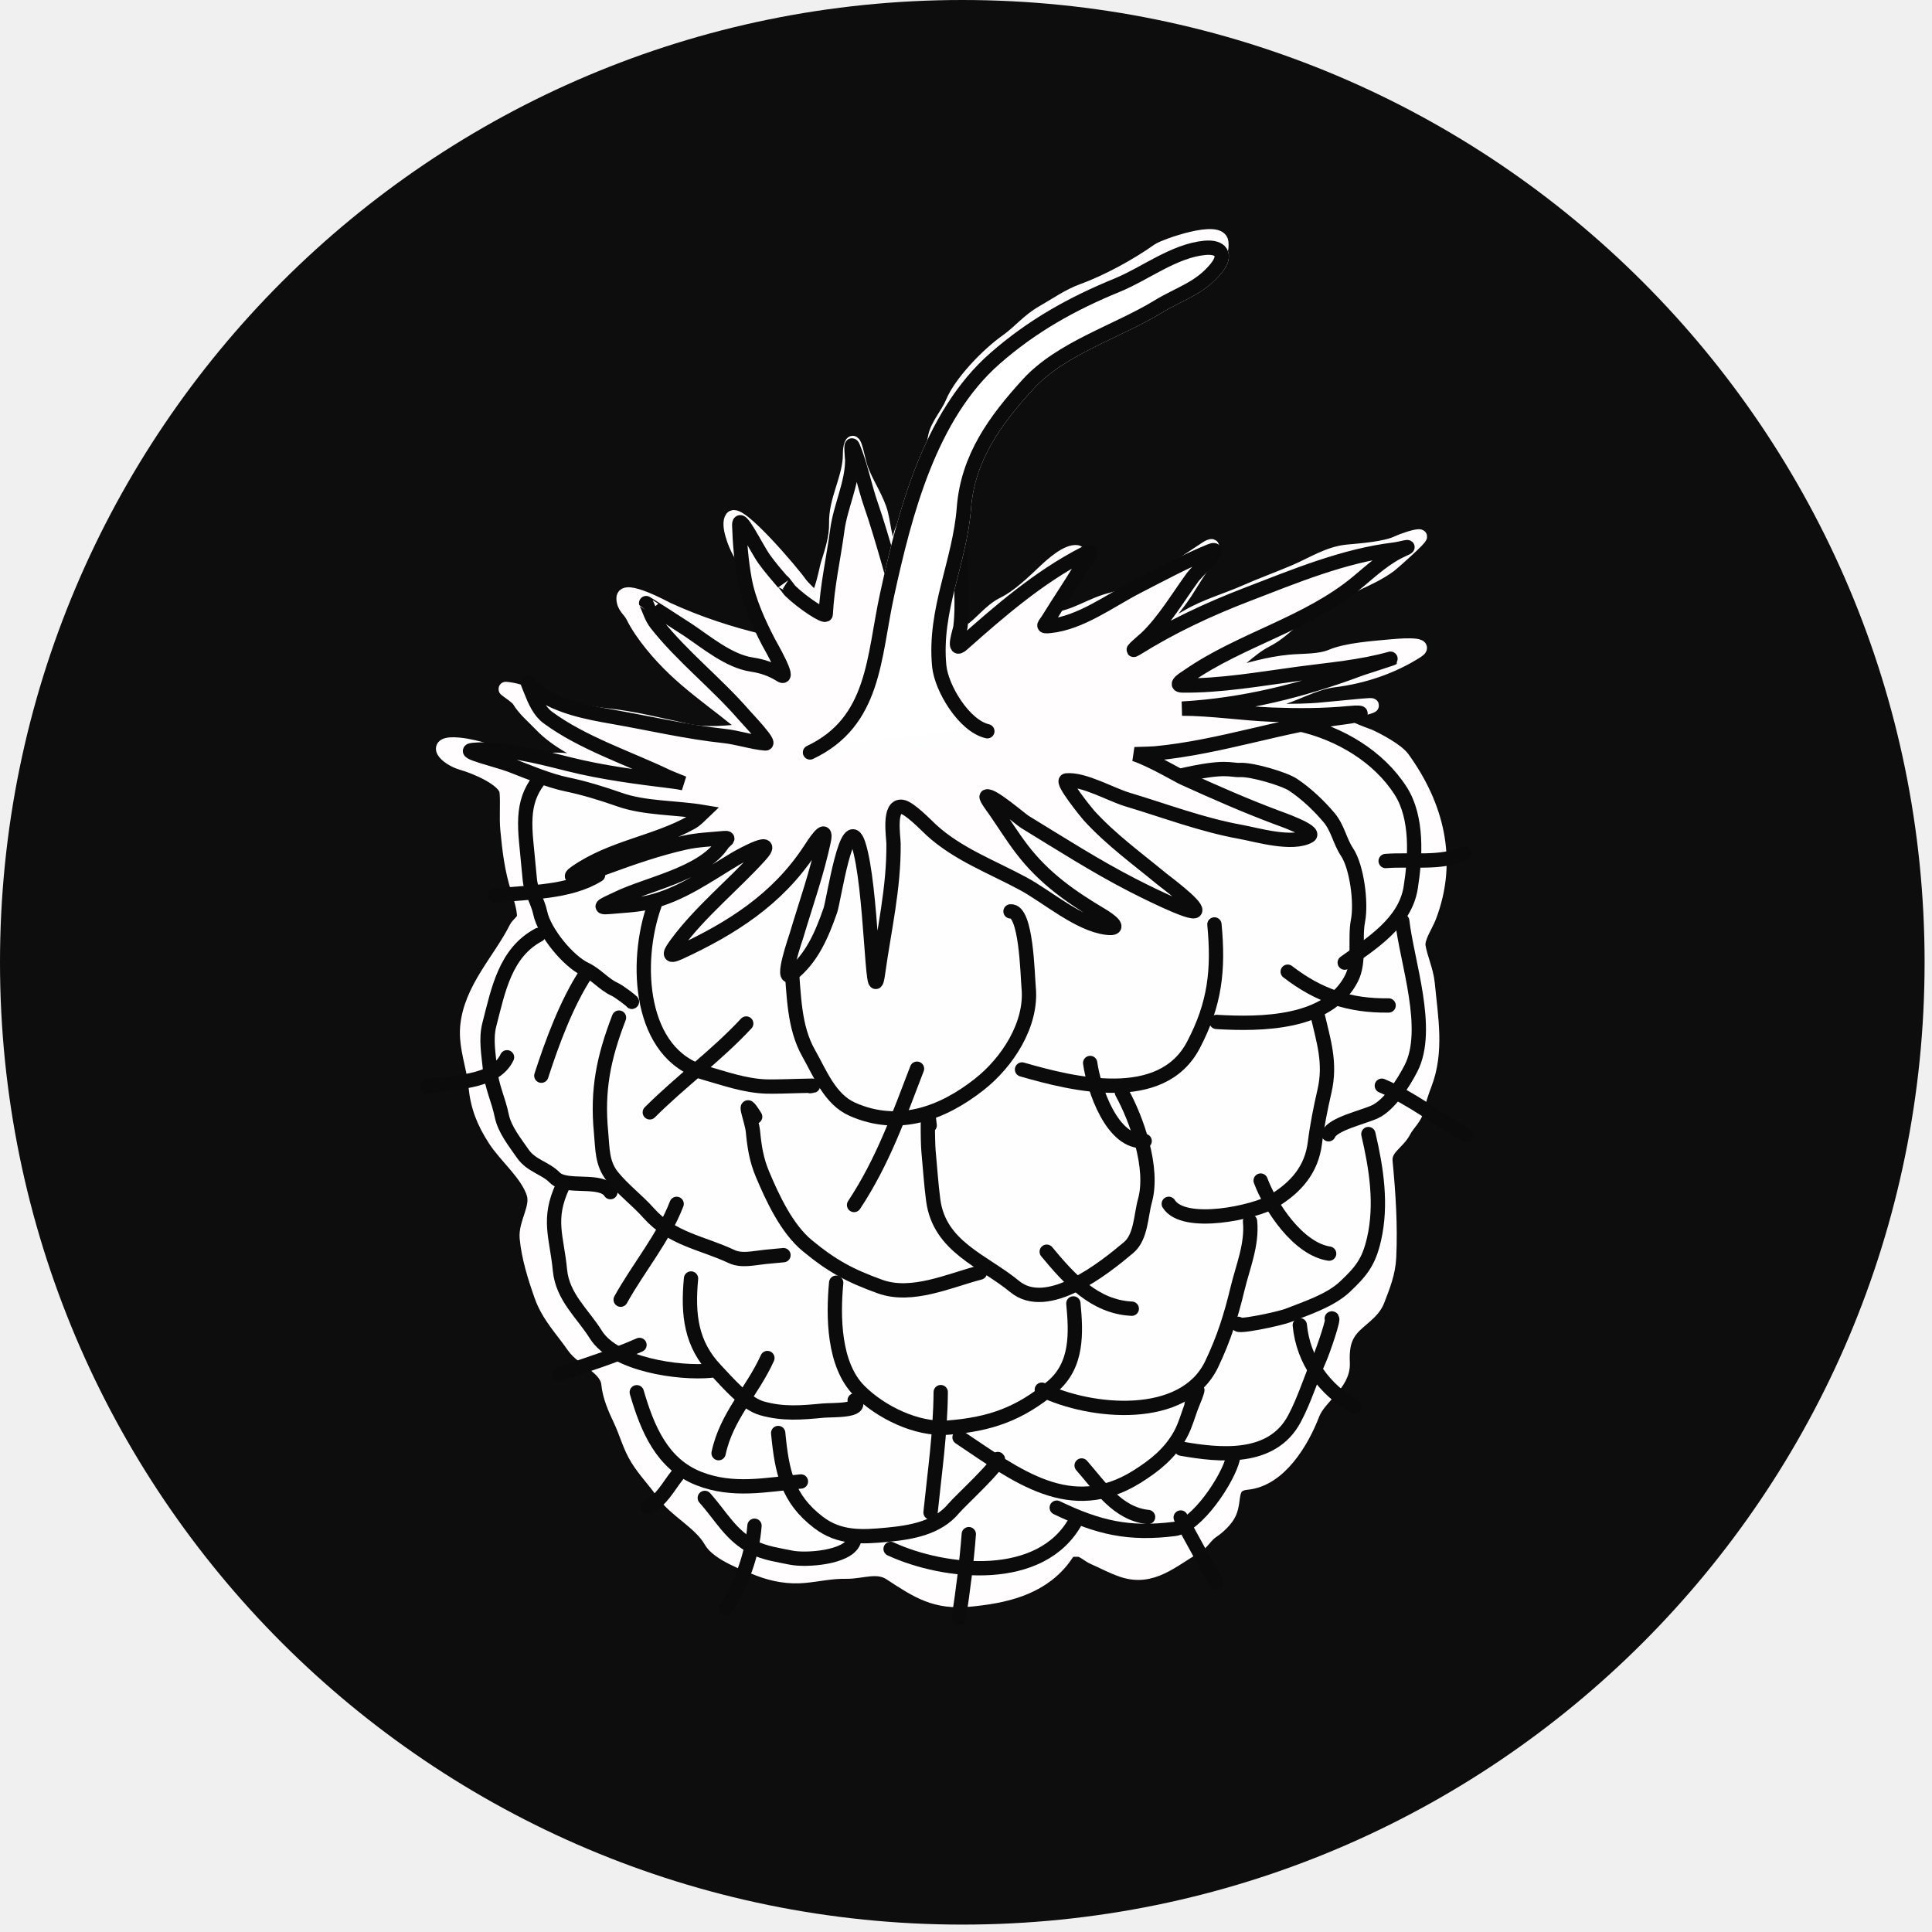
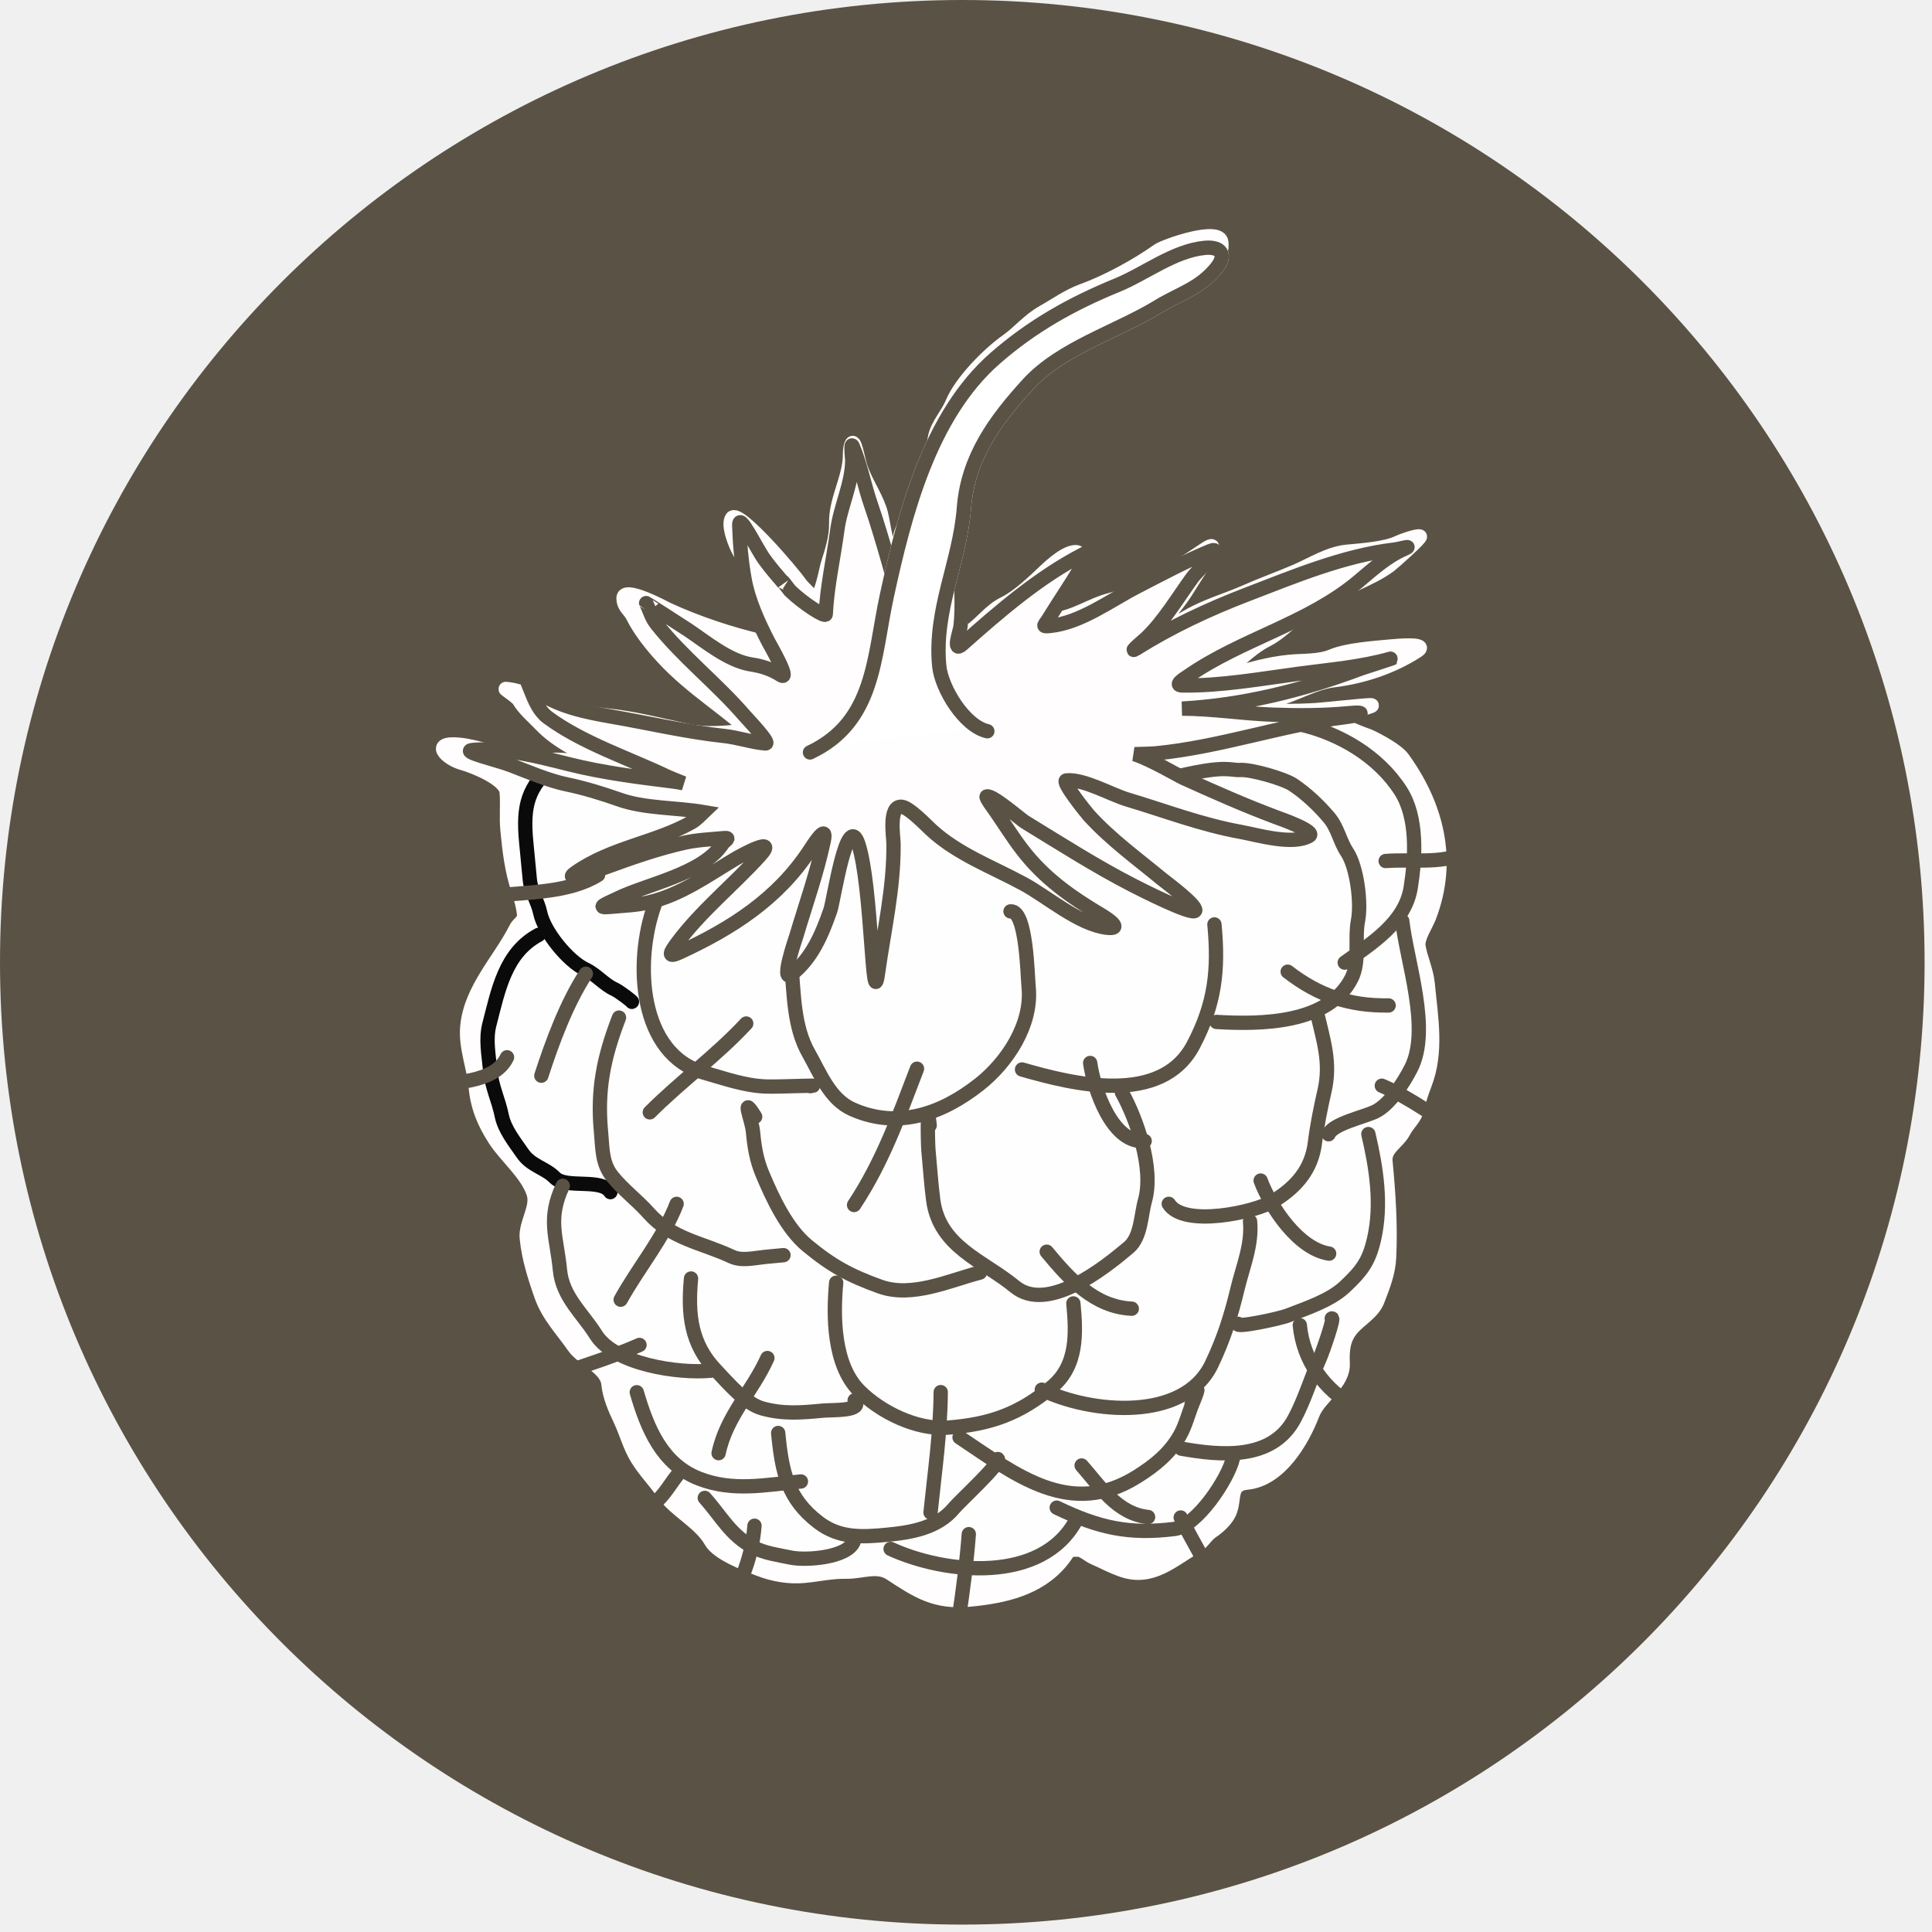
<svg xmlns="http://www.w3.org/2000/svg" width="108" height="108" viewBox="0 0 108 108" fill="none">
-   <circle cx="53.793" cy="53.793" r="53.793" fill="#0E0D0D" />
+   <circle cx="53.793" cy="53.793" r="53.793" fill="#5A5244" />
  <path d="M50.913 28.597C50.497 29.677 49.973 29.988 50.563 31.158C50.364 31.027 49.956 31.028 49.822 30.834C49.42 30.249 49.406 29.132 49.164 28.448C48.883 27.653 48.395 26.956 48.113 26.161C47.957 25.718 47.763 24.412 47.594 24.851C47.493 25.113 47.529 25.404 47.506 25.675C47.403 26.902 46.718 28.001 46.745 29.25C46.762 30.04 46.507 30.807 46.273 31.551C46.194 31.802 45.918 33.387 45.58 33.46C45.507 33.476 44.818 32.761 44.75 32.662C44.28 31.978 41.279 28.477 40.926 28.956C40.653 29.326 41.117 30.462 41.303 30.789C41.721 31.523 42.161 32.488 42.478 33.274C42.633 33.657 44.061 36.483 44.039 36.495C43.879 36.578 42.845 35.916 42.657 35.872C40.843 35.454 38.998 34.843 37.297 34.06C37.228 34.028 34.829 32.719 34.856 33.451C34.874 33.95 35.184 34.054 35.392 34.47C35.892 35.475 36.86 36.597 37.676 37.376C38.562 38.222 39.538 38.948 40.509 39.703C40.987 40.074 41.56 40.596 42.146 40.783C42.354 40.85 42.026 40.821 41.948 40.829C40.753 40.943 39.595 41.106 38.403 40.852C36.865 40.524 35.419 40.146 33.87 39.987C32.928 39.89 32.013 39.632 31.091 39.419C30.123 39.196 29.28 38.584 28.271 38.513C28.19 38.507 28.892 38.938 29.015 39.144C29.324 39.662 29.845 40.09 30.26 40.526C31.104 41.413 32.67 42.277 33.835 42.553C34.887 42.802 35.924 43.334 36.99 43.48C37.945 43.611 36.991 43.504 36.634 43.426C35.607 43.2 34.494 42.845 33.452 42.756C32.767 42.698 32.095 42.519 31.401 42.479C30.612 42.433 29.726 42.625 28.955 42.458C27.88 42.225 26.766 41.74 25.67 41.632C24.035 41.471 24.951 42.404 25.838 42.651C26.52 42.842 28.254 43.545 28.323 44.265C28.385 44.918 28.299 45.666 28.369 46.394C28.48 47.56 28.607 48.626 28.969 49.741C29.107 50.165 29.284 50.759 29.302 51.202C29.312 51.46 28.963 51.666 28.858 51.876C27.969 53.66 26.301 55.285 26.121 57.421C26.028 58.531 26.481 59.623 26.584 60.694C26.696 61.868 27.041 62.718 27.658 63.681C28.274 64.642 29.473 65.608 29.831 66.711C30.085 67.492 29.37 68.387 29.448 69.205C29.552 70.297 29.898 71.398 30.265 72.436C30.665 73.566 31.425 74.319 32.078 75.264C32.581 75.993 33.924 76.433 34.014 77.369C34.079 78.055 34.383 78.748 34.678 79.368C35.029 80.107 35.205 80.86 35.641 81.558C36.076 82.255 36.628 82.806 37.086 83.473C37.737 84.421 39.158 85.106 39.741 86.141C40.138 86.846 41.682 87.419 42.414 87.702C43.242 88.022 44.104 88.172 44.974 88.089C45.782 88.012 46.452 87.843 47.317 87.856C48.162 87.869 49.03 87.462 49.769 87.946L49.784 87.956C51.313 88.958 52.293 89.6 54.211 89.416C56.132 89.233 58.054 88.809 59.331 87.259C59.794 86.697 59.618 86.609 60.286 86.624C60.534 86.629 60.879 86.95 61.116 87.053C61.715 87.315 62.159 87.571 62.761 87.773C64.404 88.324 65.537 87.195 66.816 86.472C67.21 86.25 67.384 85.838 67.756 85.593C68.107 85.361 68.552 84.949 68.725 84.552C69.056 83.793 68.686 82.976 69.704 82.879C71.532 82.704 72.784 80.569 73.368 79.053C73.749 78.063 75.108 77.372 75.057 76.205C75.027 75.492 75.076 74.863 75.541 74.299C75.987 73.757 76.735 73.389 77 72.702C77.313 71.888 77.61 71.165 77.652 70.27C77.734 68.481 77.62 66.73 77.446 64.919C77.376 64.183 78.145 63.868 78.468 63.241C78.698 62.794 79.111 62.494 79.215 61.985C79.306 61.542 79.479 61.028 79.644 60.601C80.345 58.778 79.989 56.892 79.807 54.986C79.735 54.239 79.392 53.546 79.291 52.894C79.219 52.428 79.712 51.715 79.888 51.257C81.109 48.086 80.311 45.023 78.409 42.394C78.085 41.946 77.012 41.375 76.521 41.153C76.37 41.085 74.389 40.464 74.995 40.035C75.433 39.726 77.732 39.3 76.113 39.455L73.891 39.667C72.248 39.824 70.612 39.665 68.982 39.821C67.754 39.939 68.525 39.754 69.27 39.627C69.953 39.51 70.609 39.287 71.271 39.119C72.358 38.844 73.441 38.161 74.557 38.024C76.196 37.822 77.821 37.282 79.218 36.384C79.915 35.936 78.016 36.113 77.766 36.137C76.816 36.228 75.318 36.322 74.438 36.692C73.752 36.981 72.833 36.925 72.093 36.996C70.883 37.112 69.855 37.428 68.697 37.76C68.337 37.863 66.72 38.34 66.933 38.271C67.313 38.147 67.719 37.965 68.076 37.766C69.066 37.215 69.771 36.296 70.794 35.777C71.396 35.472 71.86 35.017 72.372 34.599C72.851 34.208 73.464 34.024 73.946 33.659C75.07 32.809 76.531 32.456 77.691 31.598C77.834 31.492 79.492 30.026 79.368 29.989C79.19 29.937 78.34 30.242 78.157 30.333C77.466 30.678 76.056 30.771 75.297 30.844C74.29 30.941 73.354 31.546 72.433 31.943C71.501 32.345 70.571 32.673 69.634 33.089C68.584 33.555 67.398 33.882 66.403 34.469C65.738 34.86 65.045 35.19 64.391 35.6C63.816 35.96 63.979 35.63 64.307 35.363C65.093 34.721 65.969 33.615 66.484 32.758C66.886 32.089 67.366 31.448 67.71 30.745C67.927 30.303 67.432 30.665 67.242 30.79C65.657 31.835 63.95 33.063 62.065 33.541C60.987 33.814 60.077 34.512 58.936 34.622C58.112 34.7 58.962 33.49 59.079 33.186C59.205 32.858 60.319 30.891 60.224 30.874C59.682 30.773 58.795 31.578 58.44 31.913C57.8 32.518 56.928 33.365 56.137 33.749C55.327 34.141 54.843 34.91 54.119 35.363C53.727 35.609 53.527 34.118 53.496 33.799C53.434 33.153 53.218 32.547 53.16 31.936L52.958 29.823C52.871 28.918 53.26 28.14 53.468 27.281C53.689 26.368 54.154 25.814 54.547 25.01C54.891 24.308 55.523 23.746 55.774 22.997C56.282 21.475 58.303 20.304 59.494 19.403C60.392 18.724 61.331 18.112 62.263 17.488C63.146 16.896 64.044 16.478 64.946 15.958C65.996 15.354 68.431 15.206 68.272 13.543C68.188 12.663 65.106 13.756 64.759 14.002C63.533 14.868 61.898 15.761 60.491 16.271C59.73 16.547 58.997 17.07 58.301 17.463C57.494 17.919 56.996 18.569 56.275 19.079C55.263 19.794 53.725 21.352 53.241 22.529C52.987 23.145 52.394 23.783 52.275 24.429C52.166 25.023 51.946 26.206 51.626 26.712C51.267 27.278 51.147 27.991 50.913 28.597Z" fill="#FFFEFE" stroke="#FFFDFD" stroke-width="0.8" stroke-linecap="round" />
  <path d="M31.017 42.664C29.503 44.003 29.219 45.009 29.415 47.065C29.482 47.763 29.549 48.461 29.616 49.158C29.682 49.855 30.063 50.38 30.2 51.035C30.422 52.098 31.759 53.736 32.727 54.188C33.312 54.461 33.776 55.038 34.338 55.292C34.633 55.425 35.37 56.002 35.328 56.006" stroke="#0B0A0A" stroke-width="0.8" stroke-linecap="round" />
  <path d="M30.114 52.258C28.243 53.252 27.856 55.335 27.357 57.264C27.142 58.094 27.316 58.947 27.397 59.8C27.49 60.768 27.866 61.471 28.048 62.367C28.206 63.146 28.787 63.856 29.216 64.481C29.698 65.181 30.486 65.288 31.008 65.826C31.641 66.478 33.619 65.839 34.121 66.641" stroke="#0B0A0A" stroke-width="0.8" stroke-linecap="round" />
-   <path d="M39.333 45.396C37.781 45.133 36.055 45.205 34.609 44.691C33.696 44.367 32.626 44.041 31.685 43.848C30.673 43.639 29.508 43.142 28.559 42.776C27.846 42.501 25.672 41.996 26.432 41.923C28.087 41.764 30.175 42.313 31.779 42.715C33.714 43.2 35.645 43.441 37.614 43.685C37.786 43.706 38.007 43.738 38.211 43.786C37.828 43.634 37.396 43.458 37.319 43.421C35.153 42.383 32.553 41.538 30.619 40.106C30.152 39.761 29.895 39.171 29.663 38.579C29.346 37.77 29.488 38.296 30.079 38.697C31.313 39.533 32.821 39.822 34.257 40.073C36.305 40.431 38.404 40.921 40.472 41.141C41.25 41.224 42.025 41.496 42.783 41.56C43.126 41.59 41.769 40.176 41.597 39.977C40.066 38.205 38.132 36.702 36.692 34.872C36.406 34.508 36.317 34.115 36.12 33.713C36.114 33.7 38.118 34.984 38.455 35.209C39.5 35.908 40.742 36.956 42.023 37.149C42.614 37.238 43.135 37.414 43.642 37.736C44.241 38.117 43.021 36.01 42.959 35.891C42.404 34.819 41.84 33.586 41.624 32.389C41.45 31.428 41.352 30.35 41.324 29.372C41.301 28.584 42.268 30.633 42.731 31.271C43.061 31.728 43.431 32.156 43.798 32.585C43.678 32.383 43.867 32.627 44.129 32.977C44.142 32.992 44.155 33.007 44.167 33.022C44.866 33.706 46.149 34.544 46.159 34.337C46.238 32.746 46.599 31.188 46.809 29.611C46.979 28.33 47.635 27.028 47.641 25.744C47.641 25.647 47.524 24.606 47.68 24.976C48.114 26.009 48.329 27.196 48.702 28.261C49.28 29.911 50.195 33.288 50.195 33.288C50.195 33.288 50.239 32.064 50.427 31.49C50.9 30.042 51.544 28.794 52.373 27.517C52.97 26.598 53.378 25.735 53.571 24.649C53.632 24.304 53.892 23.311 53.926 23.659C54.166 26.166 53.671 28.702 53.683 31.223C53.689 32.495 53.843 33.772 53.689 35.044C53.661 35.277 53.213 36.529 53.783 36.024C55.867 34.174 58.071 32.264 60.56 30.981C61.39 30.553 60.689 31.27 60.409 31.748C59.843 32.715 59.206 33.628 58.623 34.583C58.395 34.958 58.199 35.039 58.674 34.994C60.404 34.828 62.061 33.568 63.566 32.795C64.898 32.11 66.248 31.381 67.635 30.81C68.531 30.441 66.904 31.946 66.683 32.249C65.884 33.344 65.053 34.741 64.077 35.668C64.004 35.736 63.008 36.578 63.515 36.261C65.486 35.028 67.551 34.062 69.721 33.228C72.35 32.218 75.114 31.061 77.932 30.723C78.332 30.675 79.075 30.433 78.426 30.721C77.478 31.141 76.676 31.883 75.892 32.537C73.091 34.87 69.365 35.741 66.415 37.793C66.281 37.886 65.559 38.31 66.095 38.318C68.226 38.35 70.515 37.941 72.617 37.66C74.319 37.433 76.08 37.288 77.729 36.822C78.299 36.661 76.226 37.317 76.074 37.374C72.823 38.596 69.511 39.416 66.078 39.612C67.759 39.617 69.438 39.886 71.117 39.95C72.518 40.003 73.983 40.002 75.38 39.868C76.483 39.762 76.105 39.976 75.232 40.084C71.642 40.53 68.23 41.766 64.593 42.114C64.503 42.123 63.9 42.15 63.421 42.158C64.324 42.447 65.889 43.37 66.139 43.483C67.891 44.278 69.608 45.037 71.41 45.71C71.45 45.725 73.628 46.48 73.182 46.731C72.24 47.263 70.292 46.673 69.35 46.502C67.174 46.108 65.129 45.324 63.019 44.692C62.099 44.417 60.577 43.532 59.612 43.625C59.299 43.655 60.745 45.446 60.88 45.594C62.113 46.941 63.525 47.962 64.926 49.117C65.125 49.282 66.875 50.569 66.815 50.892C66.749 51.247 63.534 49.597 63.297 49.475C61.231 48.412 59.277 47.158 57.295 45.948C57.043 45.794 55.455 44.407 55.158 44.523C55.069 44.558 55.581 45.237 55.587 45.246C56.106 45.992 56.586 46.77 57.139 47.491C58.373 49.1 59.875 50.148 61.593 51.167C61.95 51.379 62.811 51.978 61.862 51.86C60.303 51.667 58.556 50.134 57.21 49.406C55.453 48.455 53.537 47.753 52.056 46.393C51.756 46.118 50.842 45.153 50.415 45.1C49.653 45.006 49.945 46.789 49.949 47.157C49.973 49.647 49.42 51.972 49.081 54.41C48.745 56.821 48.748 49.5 47.985 47.187C47.348 45.258 46.608 50.342 46.417 50.889C45.949 52.227 45.391 53.573 44.243 54.468C43.597 54.972 44.492 52.406 44.528 52.283C45.052 50.523 45.664 48.811 46.047 47.013C46.274 45.945 45.459 47.231 45.274 47.514C43.477 50.261 40.887 51.906 37.979 53.247C37.27 53.574 37.472 53.229 37.839 52.732C39.165 50.942 40.966 49.496 42.463 47.851C43.549 46.657 41.469 47.794 41.075 48.028C39.521 48.956 38.062 50.023 36.261 50.445C35.561 50.608 34.819 50.628 34.105 50.696C33.192 50.783 33.987 50.487 34.477 50.245C36.159 49.413 39.275 48.875 40.397 47.161C40.499 47.004 40.892 46.81 40.457 46.851C39.733 46.921 38.989 46.946 38.279 47.105C36.786 47.438 35.304 47.958 33.87 48.482C33.612 48.577 31.259 49.416 32.189 48.767C34.187 47.372 36.642 47.108 38.664 45.967C38.91 45.828 39.141 45.579 39.333 45.396Z" fill="#FFFDFD" stroke="#0C0B0B" stroke-width="0.8" stroke-linecap="round" />
-   <path d="M31.458 66.289C30.583 68.174 31.121 69.113 31.302 71.001C31.446 72.507 32.568 73.421 33.31 74.608C34.357 76.281 37.949 76.793 39.729 76.623" stroke="#0C0B0B" stroke-width="0.8" stroke-linecap="round" />
-   <path d="M38.629 71.469C38.44 73.493 38.623 75.132 40.018 76.595C40.672 77.281 41.663 78.468 42.605 78.73C43.784 79.059 44.809 78.969 46.011 78.854C46.5 78.807 48.282 78.901 47.776 78.28" stroke="#0C0B0B" stroke-width="0.8" stroke-linecap="round" />
-   <path d="M34.603 56.884C33.744 59.113 33.371 60.919 33.599 63.296C33.687 64.214 33.64 65.037 34.241 65.775C34.861 66.537 35.611 67.082 36.256 67.807C37.56 69.275 39.24 69.463 40.894 70.24C41.462 70.507 42.146 70.323 42.762 70.263C42.945 70.246 44.342 70.112 43.563 70.187" stroke="#0C0B0B" stroke-width="0.8" stroke-linecap="round" />
-   <path d="M36.595 50.573C35.419 53.85 35.752 58.943 39.348 59.959C40.479 60.279 41.641 60.702 42.85 60.737C43.662 60.76 46.095 60.64 45.286 60.717" stroke="#0C0B0B" stroke-width="0.8" stroke-linecap="round" />
-   <path d="M44.233 53.94C44.392 55.603 44.361 57.398 45.213 58.892C45.843 59.998 46.384 61.449 47.646 62.008C50.206 63.142 52.659 62.259 54.74 60.621C56.321 59.377 57.7 57.262 57.503 55.21C57.434 54.484 57.382 50.861 56.488 50.947" stroke="#0C0B0B" stroke-width="0.8" stroke-linecap="round" />
-   <path d="M57.132 59.785C60.002 60.614 64.92 61.829 66.711 58.419C67.92 56.117 68.13 54.22 67.887 51.676" stroke="#0C0B0B" stroke-width="0.8" stroke-linecap="round" />
-   <path d="M68.004 57.127C70.487 57.276 74.253 57.238 75.548 54.696C76.031 53.749 75.716 52.48 75.913 51.47C76.109 50.465 75.852 48.458 75.298 47.629C74.892 47.021 74.79 46.291 74.293 45.702C73.722 45.026 73.026 44.367 72.287 43.872C71.782 43.533 69.969 43.007 69.33 43.042C68.767 43.073 68.567 42.764 65.985 43.362" stroke="#0C0B0B" stroke-width="0.8" stroke-linecap="round" />
-   <path d="M75.171 53.811C76.648 52.745 78.548 51.592 78.86 49.615C79.126 47.929 79.258 45.704 78.297 44.207C77.063 42.282 74.895 41.005 72.683 40.496" stroke="#0C0B0B" stroke-width="0.8" stroke-linecap="round" />
-   <path d="M78.386 51.481C78.645 53.767 79.998 57.544 78.872 59.728C78.46 60.528 77.686 61.755 76.867 62.145C76.249 62.439 74.492 62.827 74.268 63.405" stroke="#0C0B0B" stroke-width="0.8" stroke-linecap="round" />
-   <path d="M76.493 63.395C76.942 65.315 77.256 67.332 76.808 69.276C76.518 70.535 76.114 71.049 75.185 71.926C74.365 72.7 73.053 73.122 72.001 73.534C71.513 73.726 69.013 74.247 69.214 74.003" stroke="#0C0B0B" stroke-width="0.8" stroke-linecap="round" />
-   <path d="M73.616 56.59C73.983 58.178 74.408 59.396 74.038 61C73.823 61.935 73.622 62.935 73.505 63.883C73.32 65.374 72.462 66.362 71.187 67.139C70.151 67.771 66.172 68.632 65.335 67.295" stroke="#0C0B0B" stroke-width="0.8" stroke-linecap="round" />
-   <path d="M62.717 61.071C63.547 62.577 64.512 65.295 64.004 67.118C63.775 67.94 63.788 69.15 63.097 69.733C61.692 70.919 58.545 73.423 56.72 71.917C54.972 70.475 52.516 69.71 52.168 67.093C52.046 66.179 51.991 65.25 51.903 64.331C51.86 63.875 51.829 61.439 51.969 62.909" stroke="#0C0B0B" stroke-width="0.8" stroke-linecap="round" />
-   <path d="M54.78 71.137C53.062 71.583 50.974 72.564 49.191 71.919C47.519 71.315 46.526 70.787 45.128 69.633C43.984 68.689 43.191 66.99 42.622 65.636C42.285 64.835 42.172 64.108 42.09 63.248C42.027 62.588 41.394 61.118 42.214 62.427" stroke="#0C0B0B" stroke-width="0.8" stroke-linecap="round" />
-   <path d="M46.743 71.704C46.567 73.593 46.59 76.289 48.028 77.739C49.216 78.937 51.247 79.939 52.98 79.805C55.333 79.624 56.989 79.049 58.818 77.516C60.246 76.318 60.159 74.502 60.002 72.862" stroke="#0C0B0B" stroke-width="0.8" stroke-linecap="round" />
-   <path d="M58.238 77.683C60.976 79.013 66.187 79.499 67.733 76.258C68.42 74.816 68.811 73.568 69.182 72.028C69.479 70.799 70.004 69.572 69.879 68.275" stroke="#0C0B0B" stroke-width="0.8" stroke-linecap="round" />
-   <path d="M66.038 80.982C68.216 81.364 71.099 81.657 72.353 79.321C72.927 78.252 73.264 77.088 73.753 75.985C73.968 75.499 74.618 73.596 74.445 73.704" stroke="#0C0B0B" stroke-width="0.8" stroke-linecap="round" />
-   <path d="M53.639 80.349C56.843 82.492 59.847 84.868 63.559 82.546C64.54 81.931 65.391 81.253 65.966 80.225C66.287 79.651 66.434 78.999 66.69 78.391C67.07 77.489 66.973 77.417 66.61 78.5" stroke="#0C0B0B" stroke-width="0.8" stroke-linecap="round" />
-   <path d="M59.072 84.279C61.421 85.409 63.115 85.788 65.659 85.469C66.899 85.313 68.654 82.679 68.922 81.515" stroke="#0C0B0B" stroke-width="0.8" stroke-linecap="round" />
-   <path d="M43.501 80.106C43.71 82.289 44.023 83.779 45.755 85.104C46.935 86.007 48.213 85.925 49.608 85.792C50.947 85.664 52.413 85.414 53.321 84.313C53.651 83.913 56.012 81.754 55.778 81.56" stroke="#0C0B0B" stroke-width="0.8" stroke-linecap="round" />
-   <path d="M49.785 86.584C52.828 87.984 58.239 88.548 60.151 84.985" stroke="#0C0B0B" stroke-width="0.8" stroke-linecap="round" />
-   <path d="M35.596 77.827C36.183 79.841 37.004 81.856 39.093 82.662C40.978 83.389 42.767 83.007 44.772 82.815" stroke="#0C0B0B" stroke-width="0.8" stroke-linecap="round" />
-   <path d="M39.398 83.734C40.348 84.797 40.832 85.822 42.136 86.507C42.733 86.82 43.557 86.937 44.213 87.072C45.049 87.244 47.373 87.081 47.723 86.174" stroke="#0C0B0B" stroke-width="0.8" stroke-linecap="round" />
-   <path d="M42.177 85.289C42.042 86.98 41.474 88.448 40.594 89.89" stroke="#0C0B0B" stroke-width="0.8" stroke-linecap="round" />
-   <path d="M37.86 82.466C37.355 83.097 36.968 83.906 36.21 84.242" stroke="#0C0B0B" stroke-width="0.8" stroke-linecap="round" />
-   <path d="M31.253 76.827C32.764 76.297 34.292 75.828 35.748 75.183" stroke="#0C0B0B" stroke-width="0.8" stroke-linecap="round" />
-   <path d="M34.696 72.654C35.702 70.841 37.081 69.226 37.825 67.297" stroke="#0C0B0B" stroke-width="0.8" stroke-linecap="round" />
-   <path d="M47.743 67.36C49.369 64.903 50.256 62.346 51.261 59.741" stroke="#0C0B0B" stroke-width="0.8" stroke-linecap="round" />
-   <path d="M58.512 69.971C59.766 71.484 61.176 73.059 63.267 73.157" stroke="#0C0B0B" stroke-width="0.8" stroke-linecap="round" />
-   <path d="M60.941 59.421C61.138 60.842 62.173 63.956 63.988 63.782" stroke="#0C0B0B" stroke-width="0.8" stroke-linecap="round" />
-   <path d="M71.983 54.318C73.729 55.665 75.439 56.233 77.625 56.206" stroke="#0C0B0B" stroke-width="0.8" stroke-linecap="round" />
-   <path d="M77.459 48.131C78.906 48.02 80.533 48.301 81.869 47.709" stroke="#0C0B0B" stroke-width="0.8" stroke-linecap="round" />
-   <path d="M77.245 60.692C78.899 61.391 80.401 62.574 81.962 63.477" stroke="#0C0B0B" stroke-width="0.8" stroke-linecap="round" />
-   <path d="M70.471 65.994C71.026 67.487 72.58 69.819 74.3 70.078" stroke="#0C0B0B" stroke-width="0.8" stroke-linecap="round" />
-   <path d="M72.66 74.078C72.85 76.063 74.026 77.676 75.727 78.639" stroke="#0C0B0B" stroke-width="0.8" stroke-linecap="round" />
-   <path d="M66.002 84.829C66.618 86.07 67.34 87.261 67.97 88.484" stroke="#0C0B0B" stroke-width="0.8" stroke-linecap="round" />
-   <path d="M52.587 77.82C52.569 80.118 52.251 82.275 52.018 84.549" stroke="#0C0B0B" stroke-width="0.8" stroke-linecap="round" />
-   <path d="M54.157 85.76C54.037 87.337 53.831 88.903 53.596 90.467" stroke="#0C0B0B" stroke-width="0.8" stroke-linecap="round" />
-   <path d="M23.847 60.747C25.258 60.462 27.631 60.594 28.343 59.103" stroke="#0C0B0B" stroke-width="0.8" stroke-linecap="round" />
-   <path d="M30.261 60.132C30.865 58.269 31.672 56.081 32.75 54.432" stroke="#0C0B0B" stroke-width="0.8" stroke-linecap="round" />
-   <path d="M27.679 50.063C29.54 49.866 31.836 49.906 33.435 48.906" stroke="#0C0B0B" stroke-width="0.8" stroke-linecap="round" />
-   <path d="M36.324 62.181C38.054 60.45 40.053 59.004 41.715 57.215" stroke="#0C0B0B" stroke-width="0.8" stroke-linecap="round" />
-   <path d="M40.17 81.233C40.612 79.151 42.052 77.789 42.898 75.915" stroke="#0C0B0B" stroke-width="0.8" stroke-linecap="round" />
-   <path d="M60.464 81.921C61.503 83.103 62.466 84.627 64.179 84.802" stroke="#0C0B0B" stroke-width="0.8" stroke-linecap="round" />
+   <path d="M39.333 45.396C37.781 45.133 36.055 45.205 34.609 44.691C33.696 44.367 32.626 44.041 31.685 43.848C30.673 43.639 29.508 43.142 28.559 42.776C27.846 42.501 25.672 41.996 26.432 41.923C28.087 41.764 30.175 42.313 31.779 42.715C33.714 43.2 35.645 43.441 37.614 43.685C37.786 43.706 38.007 43.738 38.211 43.786C37.828 43.634 37.396 43.458 37.319 43.421C35.153 42.383 32.553 41.538 30.619 40.106C30.152 39.761 29.895 39.171 29.663 38.579C29.346 37.77 29.488 38.296 30.079 38.697C31.313 39.533 32.821 39.822 34.257 40.073C36.305 40.431 38.404 40.921 40.472 41.141C41.25 41.224 42.025 41.496 42.783 41.56C43.126 41.59 41.769 40.176 41.597 39.977C40.066 38.205 38.132 36.702 36.692 34.872C36.406 34.508 36.317 34.115 36.12 33.713C36.114 33.7 38.118 34.984 38.455 35.209C39.5 35.908 40.742 36.956 42.023 37.149C42.614 37.238 43.135 37.414 43.642 37.736C44.241 38.117 43.021 36.01 42.959 35.891C42.404 34.819 41.84 33.586 41.624 32.389C41.45 31.428 41.352 30.35 41.324 29.372C41.301 28.584 42.268 30.633 42.731 31.271C43.061 31.728 43.431 32.156 43.798 32.585C43.678 32.383 43.867 32.627 44.129 32.977C44.142 32.992 44.155 33.007 44.167 33.022C44.866 33.706 46.149 34.544 46.159 34.337C46.238 32.746 46.599 31.188 46.809 29.611C46.979 28.33 47.635 27.028 47.641 25.744C47.641 25.647 47.524 24.606 47.68 24.976C48.114 26.009 48.329 27.196 48.702 28.261C49.28 29.911 50.195 33.288 50.195 33.288C50.195 33.288 50.239 32.064 50.427 31.49C50.9 30.042 51.544 28.794 52.373 27.517C52.97 26.598 53.378 25.735 53.571 24.649C53.632 24.304 53.892 23.311 53.926 23.659C54.166 26.166 53.671 28.702 53.683 31.223C53.689 32.495 53.843 33.772 53.689 35.044C53.661 35.277 53.213 36.529 53.783 36.024C55.867 34.174 58.071 32.264 60.56 30.981C61.39 30.553 60.689 31.27 60.409 31.748C59.843 32.715 59.206 33.628 58.623 34.583C58.395 34.958 58.199 35.039 58.674 34.994C60.404 34.828 62.061 33.568 63.566 32.795C64.898 32.11 66.248 31.381 67.635 30.81C68.531 30.441 66.904 31.946 66.683 32.249C65.884 33.344 65.053 34.741 64.077 35.668C64.004 35.736 63.008 36.578 63.515 36.261C65.486 35.028 67.551 34.062 69.721 33.228C72.35 32.218 75.114 31.061 77.932 30.723C78.332 30.675 79.075 30.433 78.426 30.721C77.478 31.141 76.676 31.883 75.892 32.537C73.091 34.87 69.365 35.741 66.415 37.793C66.281 37.886 65.559 38.31 66.095 38.318C68.226 38.35 70.515 37.941 72.617 37.66C74.319 37.433 76.08 37.288 77.729 36.822C78.299 36.661 76.226 37.317 76.074 37.374C72.823 38.596 69.511 39.416 66.078 39.612C67.759 39.617 69.438 39.886 71.117 39.95C72.518 40.003 73.983 40.002 75.38 39.868C76.483 39.762 76.105 39.976 75.232 40.084C71.642 40.53 68.23 41.766 64.593 42.114C64.503 42.123 63.9 42.15 63.421 42.158C64.324 42.447 65.889 43.37 66.139 43.483C67.891 44.278 69.608 45.037 71.41 45.71C71.45 45.725 73.628 46.48 73.182 46.731C72.24 47.263 70.292 46.673 69.35 46.502C67.174 46.108 65.129 45.324 63.019 44.692C62.099 44.417 60.577 43.532 59.612 43.625C59.299 43.655 60.745 45.446 60.88 45.594C62.113 46.941 63.525 47.962 64.926 49.117C65.125 49.282 66.875 50.569 66.815 50.892C66.749 51.247 63.534 49.597 63.297 49.475C61.231 48.412 59.277 47.158 57.295 45.948C57.043 45.794 55.455 44.407 55.158 44.523C55.069 44.558 55.581 45.237 55.587 45.246C56.106 45.992 56.586 46.77 57.139 47.491C58.373 49.1 59.875 50.148 61.593 51.167C61.95 51.379 62.811 51.978 61.862 51.86C60.303 51.667 58.556 50.134 57.21 49.406C55.453 48.455 53.537 47.753 52.056 46.393C51.756 46.118 50.842 45.153 50.415 45.1C49.653 45.006 49.945 46.789 49.949 47.157C49.973 49.647 49.42 51.972 49.081 54.41C48.745 56.821 48.748 49.5 47.985 47.187C47.348 45.258 46.608 50.342 46.417 50.889C45.949 52.227 45.391 53.573 44.243 54.468C43.597 54.972 44.492 52.406 44.528 52.283C45.052 50.523 45.664 48.811 46.047 47.013C46.274 45.945 45.459 47.231 45.274 47.514C43.477 50.261 40.887 51.906 37.979 53.247C37.27 53.574 37.472 53.229 37.839 52.732C39.165 50.942 40.966 49.496 42.463 47.851C43.549 46.657 41.469 47.794 41.075 48.028C39.521 48.956 38.062 50.023 36.261 50.445C35.561 50.608 34.819 50.628 34.105 50.696C33.192 50.783 33.987 50.487 34.477 50.245C36.159 49.413 39.275 48.875 40.397 47.161C40.499 47.004 40.892 46.81 40.457 46.851C39.733 46.921 38.989 46.946 38.279 47.105C36.786 47.438 35.304 47.958 33.87 48.482C33.612 48.577 31.259 49.416 32.189 48.767C34.187 47.372 36.642 47.108 38.664 45.967C38.91 45.828 39.141 45.579 39.333 45.396Z" fill="#FFFDFD" stroke="#5A5244" stroke-width="0.8" stroke-linecap="round" />
+   <path d="M31.458 66.289C30.583 68.174 31.121 69.113 31.302 71.001C31.446 72.507 32.568 73.421 33.31 74.608C34.357 76.281 37.949 76.793 39.729 76.623" stroke="#5A5244" stroke-width="0.8" stroke-linecap="round" />
+   <path d="M38.629 71.469C38.44 73.493 38.623 75.132 40.018 76.595C40.672 77.281 41.663 78.468 42.605 78.73C43.784 79.059 44.809 78.969 46.011 78.854C46.5 78.807 48.282 78.901 47.776 78.28" stroke="#5A5244" stroke-width="0.8" stroke-linecap="round" />
+   <path d="M34.603 56.884C33.744 59.113 33.371 60.919 33.599 63.296C33.687 64.214 33.64 65.037 34.241 65.775C34.861 66.537 35.611 67.082 36.256 67.807C37.56 69.275 39.24 69.463 40.894 70.24C41.462 70.507 42.146 70.323 42.762 70.263C42.945 70.246 44.342 70.112 43.563 70.187" stroke="#5A5244" stroke-width="0.8" stroke-linecap="round" />
+   <path d="M36.595 50.573C35.419 53.85 35.752 58.943 39.348 59.959C40.479 60.279 41.641 60.702 42.85 60.737C43.662 60.76 46.095 60.64 45.286 60.717" stroke="#5A5244" stroke-width="0.8" stroke-linecap="round" />
+   <path d="M44.233 53.94C44.392 55.603 44.361 57.398 45.213 58.892C45.843 59.998 46.384 61.449 47.646 62.008C50.206 63.142 52.659 62.259 54.74 60.621C56.321 59.377 57.7 57.262 57.503 55.21C57.434 54.484 57.382 50.861 56.488 50.947" stroke="#5A5244" stroke-width="0.8" stroke-linecap="round" />
+   <path d="M57.132 59.785C60.002 60.614 64.92 61.829 66.711 58.419C67.92 56.117 68.13 54.22 67.887 51.676" stroke="#5A5244" stroke-width="0.8" stroke-linecap="round" />
+   <path d="M68.004 57.127C70.487 57.276 74.253 57.238 75.548 54.696C76.031 53.749 75.716 52.48 75.913 51.47C76.109 50.465 75.852 48.458 75.298 47.629C74.892 47.021 74.79 46.291 74.293 45.702C73.722 45.026 73.026 44.367 72.287 43.872C71.782 43.533 69.969 43.007 69.33 43.042C68.767 43.073 68.567 42.764 65.985 43.362" stroke="#5A5244" stroke-width="0.8" stroke-linecap="round" />
+   <path d="M75.171 53.811C76.648 52.745 78.548 51.592 78.86 49.615C79.126 47.929 79.258 45.704 78.297 44.207C77.063 42.282 74.895 41.005 72.683 40.496" stroke="#5A5244" stroke-width="0.8" stroke-linecap="round" />
+   <path d="M78.386 51.481C78.645 53.767 79.998 57.544 78.872 59.728C78.46 60.528 77.686 61.755 76.867 62.145C76.249 62.439 74.492 62.827 74.268 63.405" stroke="#5A5244" stroke-width="0.8" stroke-linecap="round" />
+   <path d="M76.493 63.395C76.942 65.315 77.256 67.332 76.808 69.276C76.518 70.535 76.114 71.049 75.185 71.926C74.365 72.7 73.053 73.122 72.001 73.534C71.513 73.726 69.013 74.247 69.214 74.003" stroke="#5A5244" stroke-width="0.8" stroke-linecap="round" />
+   <path d="M73.616 56.59C73.983 58.178 74.408 59.396 74.038 61C73.823 61.935 73.622 62.935 73.505 63.883C73.32 65.374 72.462 66.362 71.187 67.139C70.151 67.771 66.172 68.632 65.335 67.295" stroke="#5A5244" stroke-width="0.8" stroke-linecap="round" />
+   <path d="M62.717 61.071C63.547 62.577 64.512 65.295 64.004 67.118C63.775 67.94 63.788 69.15 63.097 69.733C61.692 70.919 58.545 73.423 56.72 71.917C54.972 70.475 52.516 69.71 52.168 67.093C52.046 66.179 51.991 65.25 51.903 64.331C51.86 63.875 51.829 61.439 51.969 62.909" stroke="#5A5244" stroke-width="0.8" stroke-linecap="round" />
+   <path d="M54.78 71.137C53.062 71.583 50.974 72.564 49.191 71.919C47.519 71.315 46.526 70.787 45.128 69.633C43.984 68.689 43.191 66.99 42.622 65.636C42.285 64.835 42.172 64.108 42.09 63.248C42.027 62.588 41.394 61.118 42.214 62.427" stroke="#5A5244" stroke-width="0.8" stroke-linecap="round" />
+   <path d="M46.743 71.704C46.567 73.593 46.59 76.289 48.028 77.739C49.216 78.937 51.247 79.939 52.98 79.805C55.333 79.624 56.989 79.049 58.818 77.516C60.246 76.318 60.159 74.502 60.002 72.862" stroke="#5A5244" stroke-width="0.8" stroke-linecap="round" />
+   <path d="M58.238 77.683C60.976 79.013 66.187 79.499 67.733 76.258C68.42 74.816 68.811 73.568 69.182 72.028C69.479 70.799 70.004 69.572 69.879 68.275" stroke="#5A5244" stroke-width="0.8" stroke-linecap="round" />
+   <path d="M66.038 80.982C68.216 81.364 71.099 81.657 72.353 79.321C72.927 78.252 73.264 77.088 73.753 75.985C73.968 75.499 74.618 73.596 74.445 73.704" stroke="#5A5244" stroke-width="0.8" stroke-linecap="round" />
+   <path d="M53.639 80.349C56.843 82.492 59.847 84.868 63.559 82.546C64.54 81.931 65.391 81.253 65.966 80.225C66.287 79.651 66.434 78.999 66.69 78.391C67.07 77.489 66.973 77.417 66.61 78.5" stroke="#5A5244" stroke-width="0.8" stroke-linecap="round" />
+   <path d="M59.072 84.279C61.421 85.409 63.115 85.788 65.659 85.469C66.899 85.313 68.654 82.679 68.922 81.515" stroke="#5A5244" stroke-width="0.8" stroke-linecap="round" />
+   <path d="M43.501 80.106C43.71 82.289 44.023 83.779 45.755 85.104C46.935 86.007 48.213 85.925 49.608 85.792C50.947 85.664 52.413 85.414 53.321 84.313C53.651 83.913 56.012 81.754 55.778 81.56" stroke="#5A5244" stroke-width="0.8" stroke-linecap="round" />
+   <path d="M49.785 86.584C52.828 87.984 58.239 88.548 60.151 84.985" stroke="#5A5244" stroke-width="0.8" stroke-linecap="round" />
+   <path d="M35.596 77.827C36.183 79.841 37.004 81.856 39.093 82.662C40.978 83.389 42.767 83.007 44.772 82.815" stroke="#5A5244" stroke-width="0.8" stroke-linecap="round" />
+   <path d="M39.398 83.734C40.348 84.797 40.832 85.822 42.136 86.507C42.733 86.82 43.557 86.937 44.213 87.072C45.049 87.244 47.373 87.081 47.723 86.174" stroke="#5A5244" stroke-width="0.8" stroke-linecap="round" />
+   <path d="M42.177 85.289C42.042 86.98 41.474 88.448 40.594 89.89" stroke="#5A5244" stroke-width="0.8" stroke-linecap="round" />
+   <path d="M37.86 82.466C37.355 83.097 36.968 83.906 36.21 84.242" stroke="#5A5244" stroke-width="0.8" stroke-linecap="round" />
+   <path d="M31.253 76.827C32.764 76.297 34.292 75.828 35.748 75.183" stroke="#5A5244" stroke-width="0.8" stroke-linecap="round" />
+   <path d="M34.696 72.654C35.702 70.841 37.081 69.226 37.825 67.297" stroke="#5A5244" stroke-width="0.8" stroke-linecap="round" />
+   <path d="M47.743 67.36C49.369 64.903 50.256 62.346 51.261 59.741" stroke="#5A5244" stroke-width="0.8" stroke-linecap="round" />
+   <path d="M58.512 69.971C59.766 71.484 61.176 73.059 63.267 73.157" stroke="#5A5244" stroke-width="0.8" stroke-linecap="round" />
+   <path d="M60.941 59.421C61.138 60.842 62.173 63.956 63.988 63.782" stroke="#5A5244" stroke-width="0.8" stroke-linecap="round" />
+   <path d="M71.983 54.318C73.729 55.665 75.439 56.233 77.625 56.206" stroke="#5A5244" stroke-width="0.8" stroke-linecap="round" />
+   <path d="M77.459 48.131C78.906 48.02 80.533 48.301 81.869 47.709" stroke="#5A5244" stroke-width="0.8" stroke-linecap="round" />
+   <path d="M77.245 60.692C78.899 61.391 80.401 62.574 81.962 63.477" stroke="#5A5244" stroke-width="0.8" stroke-linecap="round" />
+   <path d="M70.471 65.994C71.026 67.487 72.58 69.819 74.3 70.078" stroke="#5A5244" stroke-width="0.8" stroke-linecap="round" />
+   <path d="M72.66 74.078C72.85 76.063 74.026 77.676 75.727 78.639" stroke="#5A5244" stroke-width="0.8" stroke-linecap="round" />
+   <path d="M66.002 84.829C66.618 86.07 67.34 87.261 67.97 88.484" stroke="#5A5244" stroke-width="0.8" stroke-linecap="round" />
+   <path d="M52.587 77.82C52.569 80.118 52.251 82.275 52.018 84.549" stroke="#5A5244" stroke-width="0.8" stroke-linecap="round" />
+   <path d="M54.157 85.76C54.037 87.337 53.831 88.903 53.596 90.467" stroke="#5A5244" stroke-width="0.8" stroke-linecap="round" />
+   <path d="M23.847 60.747C25.258 60.462 27.631 60.594 28.343 59.103" stroke="#5A5244" stroke-width="0.8" stroke-linecap="round" />
+   <path d="M30.261 60.132C30.865 58.269 31.672 56.081 32.75 54.432" stroke="#5A5244" stroke-width="0.8" stroke-linecap="round" />
+   <path d="M27.679 50.063C29.54 49.866 31.836 49.906 33.435 48.906" stroke="#5A5244" stroke-width="0.8" stroke-linecap="round" />
+   <path d="M36.324 62.181C38.054 60.45 40.053 59.004 41.715 57.215" stroke="#5A5244" stroke-width="0.8" stroke-linecap="round" />
+   <path d="M40.17 81.233C40.612 79.151 42.052 77.789 42.898 75.915" stroke="#5A5244" stroke-width="0.8" stroke-linecap="round" />
+   <path d="M60.464 81.921C61.503 83.103 62.466 84.627 64.179 84.802" stroke="#5A5244" stroke-width="0.8" stroke-linecap="round" />
  <path d="M49.584 33.266C48.828 36.727 48.93 40.408 45.292 42.126C47.8 41.886 50.308 41.612 52.818 41.372C53.486 41.308 54.12 41.181 54.767 41.05C54.881 41.027 55.118 40.967 55.193 40.877C53.895 40.578 52.622 38.468 52.503 37.224C52.203 34.088 53.649 31.434 53.883 28.393C54.1 25.574 55.636 23.483 57.469 21.476C59.316 19.453 62.45 18.538 64.74 17.139C65.963 16.392 67.042 16.139 67.975 15.008C68.612 14.238 68.251 13.768 67.348 13.855C65.618 14.02 64.014 15.301 62.446 15.942C59.911 16.979 57.69 18.223 55.623 20.034C51.968 23.236 50.576 28.722 49.584 33.266Z" fill="white" stroke="#FFFEFE" stroke-width="0.8" stroke-linecap="round" />
-   <path d="M45.279 42.062C48.917 40.345 48.828 36.727 49.584 33.266C50.576 28.722 51.968 23.236 55.623 20.034C57.691 18.223 59.911 16.98 62.446 15.943C64.014 15.301 65.618 14.021 67.348 13.855C68.251 13.769 68.612 14.238 67.975 15.009C67.043 16.139 65.963 16.393 64.74 17.139C62.45 18.538 59.316 19.453 57.469 21.476C55.636 23.484 54.1 25.574 53.883 28.393C53.649 31.435 52.203 34.088 52.503 37.224C52.622 38.469 53.895 40.579 55.193 40.877" stroke="#0C0B0B" stroke-width="0.8" stroke-linecap="round" />
+   <path d="M45.279 42.062C48.917 40.345 48.828 36.727 49.584 33.266C50.576 28.722 51.968 23.236 55.623 20.034C57.691 18.223 59.911 16.98 62.446 15.943C64.014 15.301 65.618 14.021 67.348 13.855C68.251 13.769 68.612 14.238 67.975 15.009C67.043 16.139 65.963 16.393 64.74 17.139C62.45 18.538 59.316 19.453 57.469 21.476C55.636 23.484 54.1 25.574 53.883 28.393C53.649 31.435 52.203 34.088 52.503 37.224C52.622 38.469 53.895 40.579 55.193 40.877" stroke="#5A5244" stroke-width="0.8" stroke-linecap="round" />
</svg>
